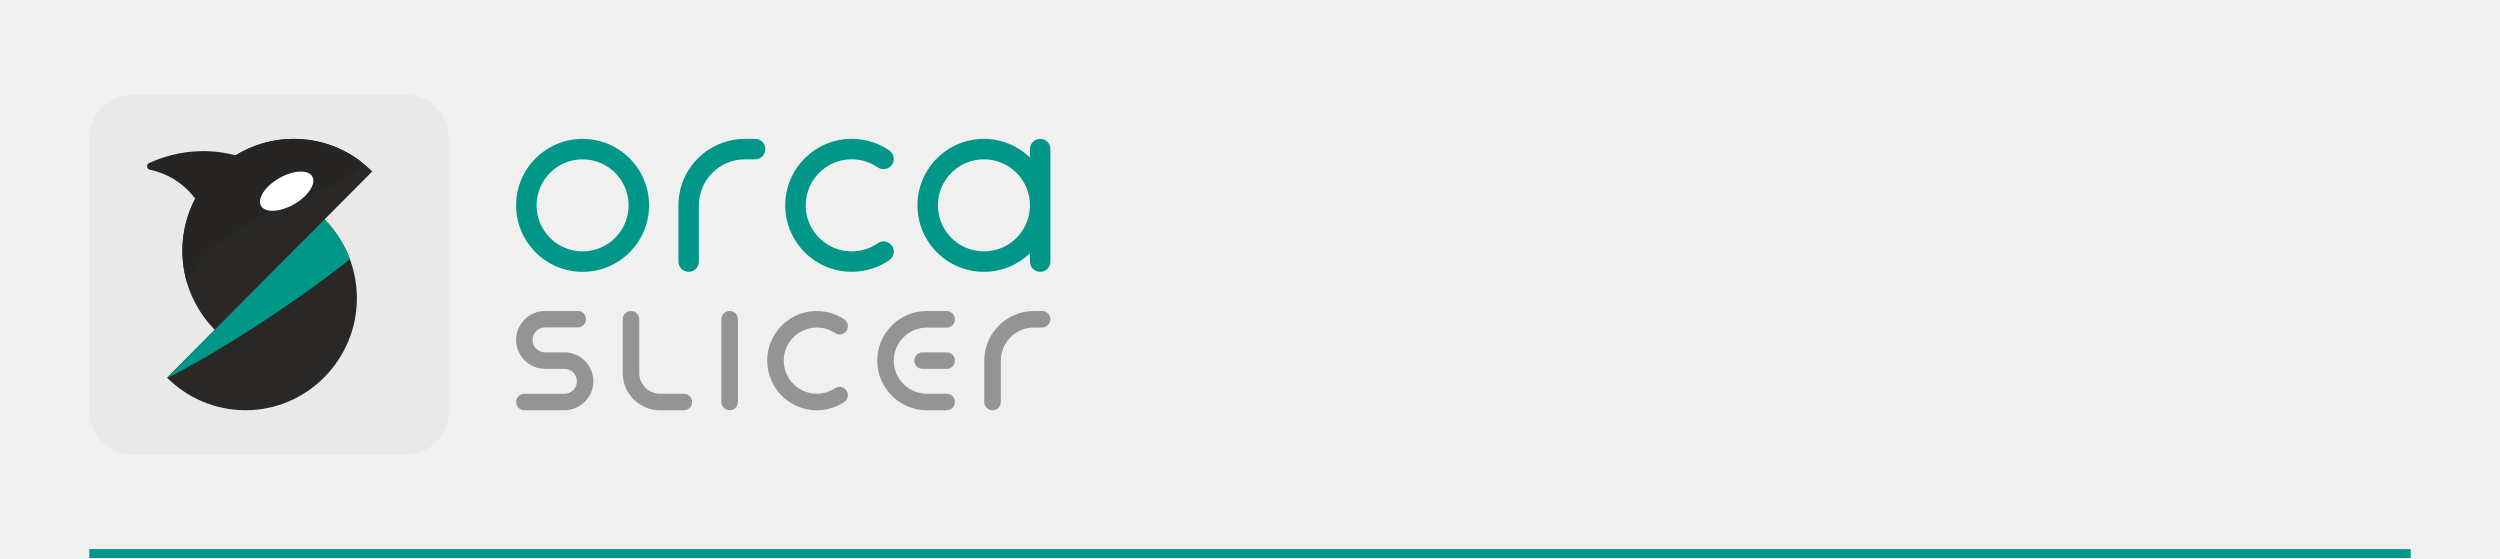
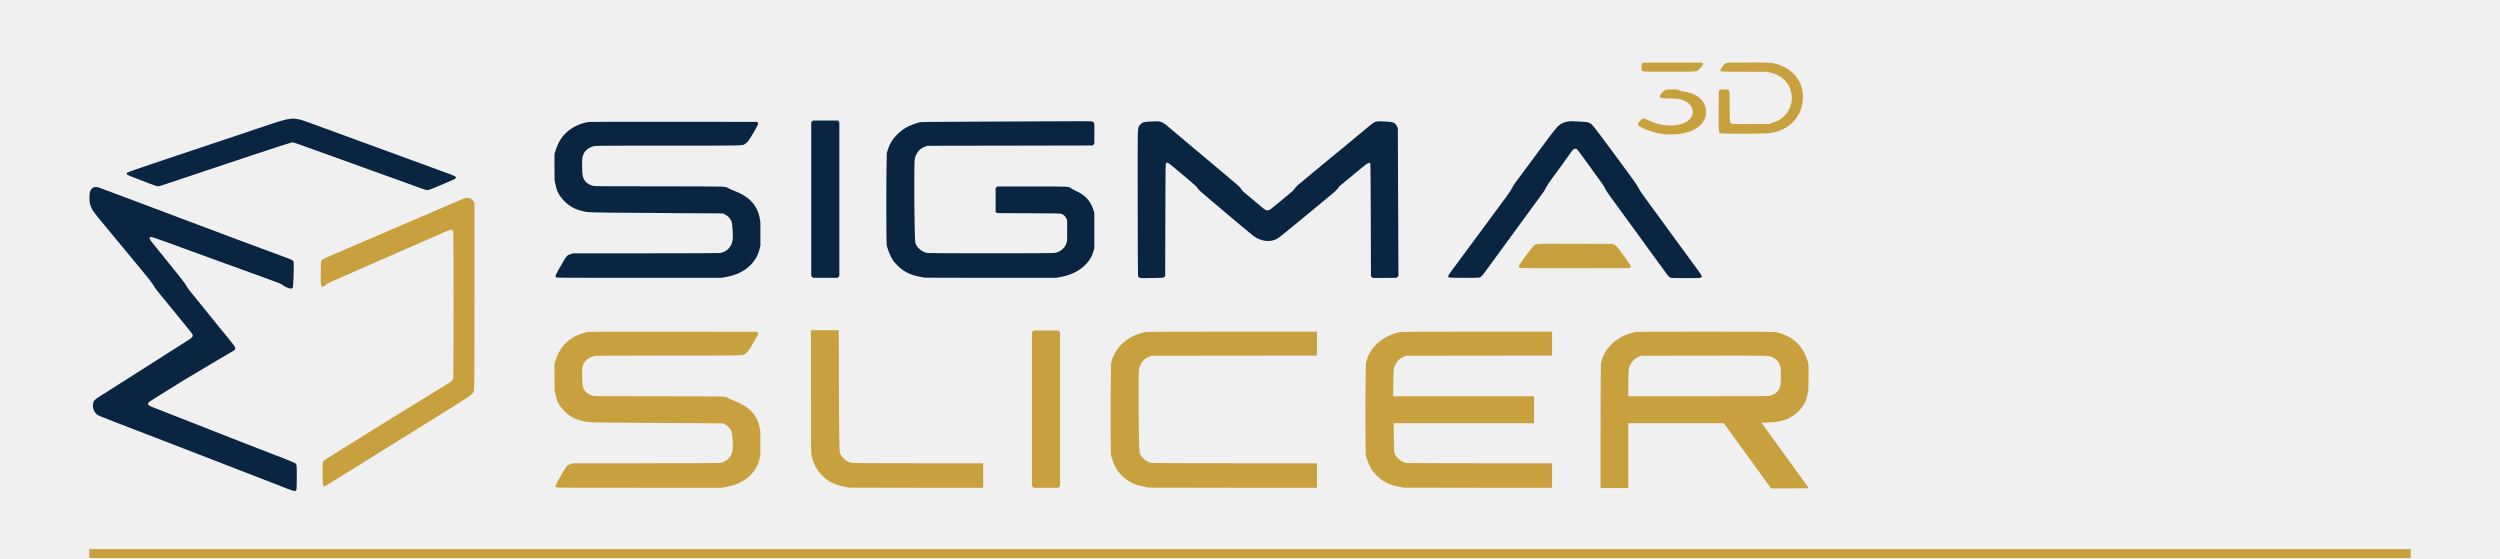
- <svg xmlns="http://www.w3.org/2000/svg" id="a" width="560" height="125" viewBox="0 0 560 125">
-   <rect id="b" x="20" y="123" width="520" height="2" style="fill:#009789;" />
-   <g id="c">
-     <g id="d">
-       <rect x="20" y="21.22" width="80.56" height="80.56" rx="9.64" ry="9.64" style="fill:#e9e9e9;" />
+ <svg xmlns="http://www.w3.org/2000/svg" width="560" height="125" viewBox="0 0 560 125">
+   <rect x="20" y="123" width="520" height="2" fill="#C8A03E" />
+   <g transform="translate(-27.766,-10.452) scale(0.40195)">
+     <g transform="translate(0.00,0.00) scale(1.0) translate(0,0)">
+       <path fill="#092541" d="M228.08,297.91C225.61,296.94 222.05,295.57 220.17,294.84C218.29,294.12 215.47,293.03 213.92,292.42C212.36,291.81 210.33,291.02 209.42,290.67C208.50,290.32 206.89,289.70 205.83,289.29C204.78,288.88 202.23,287.89 200.17,287.09C198.10,286.30 195.59,285.32 194.58,284.92C192.55,284.11 190.80,283.44 180.58,279.50C176.73,278.02 172.76,276.48 171.75,276.09C170.74,275.70 168.98,275.02 167.83,274.58C166.69,274.14 164.25,273.20 162.42,272.48C160.58,271.77 157.58,270.61 155.75,269.91C153.92,269.21 151.55,268.30 150.50,267.89C149.45,267.47 147.05,266.55 145.17,265.83C143.29,265.12 140.47,264.03 138.92,263.42C137.36,262.82 134.81,261.83 133.25,261.24C125.45,258.28 123.77,257.57 122.95,256.83C121.44,255.49 120.67,253.43 120.89,251.31C121.08,249.48 121.66,248.79 124.50,247.00C125.28,246.51 127.12,245.34 128.58,244.41C131.92,242.29 137.77,238.59 139.75,237.33C140.58,236.81 143.05,235.24 145.25,233.83C147.45,232.43 149.92,230.85 150.75,230.33C151.58,229.81 154.05,228.24 156.25,226.83C158.45,225.43 160.92,223.85 161.75,223.33C164.08,221.86 172.93,216.23 174.38,215.29C175.97,214.26 176.50,213.67 176.50,212.92C176.50,212.33 175.46,210.93 171.22,205.83C170.20,204.59 168.32,202.31 167.06,200.75C165.80,199.19 164.24,197.28 163.59,196.49C162.95,195.71 161.66,194.13 160.73,192.99C159.79,191.85 158.20,189.90 157.19,188.67C156.16,187.41 155.01,185.79 154.58,185.00C154.10,184.11 152.94,182.52 151.48,180.75C147.14,175.49 146.42,174.62 145.50,173.49C145.00,172.88 141.73,168.93 138.25,164.73C134.76,160.52 131.54,156.63 131.08,156.07C130.62,155.51 129.41,154.05 128.39,152.82C120.71,143.62 120.38,143.15 119.42,140.25C118.76,138.27 118.75,133.99 119.40,132.43C120.26,130.36 122.10,129.70 124.45,130.60C125.08,130.83 127.16,131.61 129.08,132.33C131.01,133.05 134.38,134.31 136.58,135.14C138.78,135.96 142.38,137.31 144.58,138.14C146.78,138.96 149.90,140.13 151.50,140.75C153.10,141.36 163.12,145.12 173.75,149.12C184.38,153.11 196.76,157.76 201.25,159.45C209.55,162.58 211.03,163.13 214.58,164.41C215.68,164.81 217.93,165.63 219.58,166.25C221.23,166.86 223.60,167.73 224.83,168.19C232.31,170.96 232.30,170.96 232.66,171.81C232.97,172.57 232.62,185.40 232.26,186.21C232.08,186.61 231.63,186.83 231.01,186.83C230.17,186.83 227.65,185.73 226.69,184.93C225.66,184.09 225.92,184.20 215.92,180.58C211.70,179.06 206.64,177.22 204.67,176.50C200.69,175.05 193.64,172.48 188.17,170.50C182.98,168.62 175.79,166.01 171.67,164.50C169.70,163.78 165.68,162.31 162.75,161.24C155.53,158.60 153.46,157.93 152.94,158.06C151.98,158.30 152.30,159.27 154.03,161.35C154.61,162.04 155.58,163.24 156.19,164.01C156.79,164.79 158.58,166.99 160.15,168.92C168.91,179.64 172.37,184.07 172.92,185.23C173.32,186.10 174.34,187.48 176.74,190.42C180.58,195.12 184.78,200.29 186.42,202.35C187.06,203.15 188.48,204.92 189.58,206.27C190.68,207.62 192.22,209.52 193.01,210.49C193.79,211.46 195.54,213.60 196.88,215.24C201.01,220.27 201.05,220.44 198.50,221.87C198.00,222.16 196.50,223.04 195.17,223.83C193.84,224.63 191.10,226.25 189.08,227.45C187.07,228.64 183.73,230.61 181.67,231.83C173.32,236.76 169.70,238.97 161.42,244.14C151.57,250.29 151.92,250.06 151.66,250.68C151.26,251.66 151.78,252.02 155.75,253.55C157.31,254.15 160.20,255.28 162.17,256.05C164.14,256.83 166.65,257.81 167.75,258.24C168.85,258.68 170.80,259.44 172.08,259.95C179.24,262.76 182.55,264.06 188.50,266.39C192.12,267.81 196.17,269.40 197.50,269.91C198.83,270.43 201.42,271.45 203.25,272.17C206.16,273.32 208.76,274.33 213.50,276.16C214.19,276.43 216.68,277.40 219.05,278.32C221.41,279.24 223.38,280.00 223.42,280.00C223.70,280.00 233.03,283.77 233.46,284.05C234.49,284.74 234.52,285.00 234.47,292.36C234.42,298.58 234.40,298.99 234.10,299.32C233.55,299.92 232.83,299.76 228.08,297.91ZM305.83,131.69C305.33,131.51 303.53,130.87 301.83,130.26C300.14,129.65 297.74,128.79 296.50,128.34C295.26,127.90 291.21,126.43 287.50,125.08C283.79,123.74 279.51,122.20 278.00,121.67C276.49,121.13 274.84,120.54 274.33,120.35C273.30,119.96 259.34,114.91 255.75,113.63C254.47,113.17 252.52,112.48 251.42,112.09C247.66,110.75 242.42,108.86 240.08,108.00C234.36,105.89 232.63,105.33 231.86,105.33C231.17,105.33 193.86,117.66 163.80,127.82C159.75,129.19 157.61,129.83 157.11,129.83C156.57,129.83 155.13,129.35 151.81,128.07C149.30,127.10 145.79,125.74 144.00,125.05C139.88,123.47 139.67,123.35 139.67,122.66C139.67,122.03 138.69,122.37 186.17,106.50C199.32,102.10 213.53,97.34 217.75,95.91C231.55,91.23 232.66,91.15 241.17,94.29C243.05,94.98 245.07,95.72 245.67,95.92C246.26,96.13 248.51,96.96 250.67,97.75C254.70,99.25 263.62,102.51 270.08,104.85C272.10,105.59 274.84,106.59 276.17,107.08C277.50,107.57 280.68,108.74 283.25,109.67C285.82,110.61 288.93,111.74 290.17,112.20C291.40,112.66 294.03,113.62 296.00,114.33C297.97,115.05 301.35,116.29 303.50,117.08C305.65,117.87 308.13,118.78 309.00,119.10C309.87,119.42 311.60,120.05 312.83,120.50C323.07,124.17 323.36,124.31 323.08,125.18C322.94,125.63 322.54,125.83 318.00,127.75C315.66,128.73 312.52,130.07 311.01,130.71C307.93,132.03 307.23,132.16 305.83,131.69Z" />
+       <path fill="#C8A03E" d="M249.24,296.76C248.75,296.40 248.65,284.25 249.13,283.33C249.50,282.63 250.11,282.22 261.00,275.44C265.45,272.67 272.35,268.37 276.33,265.89C280.32,263.41 286.25,259.74 289.50,257.74C292.75,255.75 295.68,253.94 296.00,253.74C296.32,253.53 299.25,251.73 302.50,249.73C305.75,247.74 310.37,244.91 312.75,243.44C315.13,241.98 317.83,240.33 318.74,239.77C320.84,238.48 321.43,237.89 321.66,236.81C321.88,235.75 321.90,156.23 321.67,155.25C321.59,154.88 321.35,154.45 321.16,154.29C320.48,153.75 320.34,153.79 314.67,156.28C313.52,156.79 311.76,157.56 310.75,158.00C306.28,159.95 300.58,162.44 298.67,163.28C297.52,163.79 295.76,164.56 294.75,165.00C293.74,165.44 290.48,166.87 287.50,168.17C278.94,171.92 277.98,172.34 276.83,172.83C276.24,173.09 273.50,174.28 270.75,175.50C268.00,176.71 263.39,178.73 260.50,180.00C257.61,181.26 254.43,182.65 253.42,183.10C252.06,183.69 251.34,184.13 250.63,184.78C249.31,186.00 248.44,186.15 248.03,185.24C247.67,184.47 247.76,172.06 248.13,171.33C248.53,170.53 248.33,170.62 261.61,164.93C272.29,160.34 292.93,151.48 317.00,141.13C321.90,139.03 326.48,137.07 327.17,136.79C329.94,135.66 332.13,136.36 333.16,138.70L333.51,139.48L333.50,191.03C333.49,219.38 333.43,242.85 333.35,243.19C332.84,245.39 331.86,246.24 324.69,250.68C319.66,253.80 313.20,257.82 304.08,263.50C302.07,264.76 297.30,267.72 293.50,270.08C289.70,272.45 284.63,275.59 282.25,277.08C279.87,278.56 275.70,281.15 273.00,282.83C270.30,284.51 265.83,287.29 263.08,289.00C248.72,297.94 249.93,297.27 249.24,296.76Z" />
+     </g>
+     <g transform="translate(0.00,-54.00) scale(1.0) translate(360,0)">
+       <path fill="#092541" d="M343.88,234.67C343.51,234.44 343.33,234.19 343.27,233.80C343.13,232.87 343.01,158.46 343.14,154.92C343.29,151.02 343.48,150.36 344.83,149.10C345.88,148.12 346.73,147.90 350.08,147.73C356.52,147.41 356.17,147.28 361.86,152.08C363.81,153.73 367.58,156.91 370.24,159.14C372.91,161.37 376.40,164.30 378.00,165.65C379.60,166.99 382.12,169.10 383.58,170.33C385.05,171.56 387.19,173.36 388.33,174.33C389.48,175.30 392.29,177.66 394.58,179.57C399.73,183.87 399.88,184.01 400.69,185.28C401.05,185.84 401.70,186.59 402.13,186.94C403.04,187.67 407.80,191.67 411.32,194.65C415.40,198.10 415.41,198.10 419.19,194.97C420.42,193.95 422.17,192.52 423.08,191.78C424.70,190.47 427.25,188.33 429.21,186.64C429.74,186.18 430.43,185.41 430.74,184.91C431.37,183.94 432.22,183.20 440.25,176.59C443.00,174.32 446.25,171.63 447.48,170.61C448.70,169.59 450.59,168.04 451.66,167.17C452.74,166.30 455.56,163.98 457.94,162.01C467.00,154.50 468.17,153.53 470.41,151.67C475.73,147.22 475.21,147.40 481.92,147.77C485.80,147.99 486.71,148.44 487.73,150.66L488.08,151.42L488.21,188.33C488.28,208.64 488.36,227.19 488.38,229.56L488.42,233.86L487.87,234.35L487.33,234.83L481.96,234.87C473.20,234.94 474.07,234.98 473.55,234.45L473.08,233.99L473.00,202.79C472.95,185.11 472.85,171.45 472.77,171.28C472.29,170.29 471.42,170.65 468.53,173.05C467.28,174.09 465.83,175.28 465.32,175.68C464.39,176.41 456.31,183.11 455.58,183.75C455.37,183.93 454.90,184.54 454.53,185.10C453.89,186.06 451.84,187.90 448.32,190.68C447.27,191.50 439.24,198.13 436.02,200.82C434.88,201.78 433.14,203.20 432.17,203.99C431.19,204.77 428.54,206.95 426.27,208.83C424.01,210.71 421.61,212.57 420.95,212.96C417.14,215.20 412.09,214.66 407.71,211.56C407.14,211.15 404.25,208.78 401.29,206.29C398.34,203.80 394.75,200.79 393.33,199.60C391.91,198.41 390.22,196.98 389.58,196.43C388.93,195.87 385.87,193.29 382.77,190.68C378.48,187.08 377.02,185.77 376.69,185.18C376.11,184.16 375.30,183.38 371.83,180.47C370.23,179.12 367.16,176.54 365.01,174.74C359.78,170.33 359.61,170.23 358.90,171.02C358.59,171.36 358.58,172.18 358.50,202.61L358.42,233.86L357.90,234.32L357.39,234.78L353.58,234.89C346.60,235.09 344.49,235.05 343.88,234.67ZM639.90,234.68C639.00,234.27 639.20,234.53 632.67,225.50C631.51,223.90 629.84,221.61 628.97,220.42C628.10,219.22 626.19,216.60 624.72,214.58C623.26,212.57 620.15,208.29 617.81,205.08C615.47,201.88 612.34,197.56 610.84,195.50C609.34,193.44 607.23,190.54 606.14,189.06C604.96,187.45 603.91,185.80 603.52,184.97C602.83,183.47 602.58,183.12 590.36,166.33C589.39,165.00 588.36,163.67 588.07,163.38C587.08,162.37 586.03,162.76 584.74,164.61C582.90,167.25 580.19,171.05 578.81,172.92C578.01,174.02 575.99,176.75 574.33,179.00C572.25,181.83 571.09,183.57 570.56,184.67C569.68,186.48 569.94,186.10 564.92,192.92C562.82,195.76 560.35,199.13 559.43,200.42C557.70,202.82 553.27,208.87 547.02,217.39C545.05,220.06 541.59,224.80 539.32,227.92C535.08,233.75 534.58,234.35 533.78,234.66C533.14,234.90 516.94,234.90 516.49,234.66C516.28,234.55 516.17,234.31 516.17,233.97C516.17,233.43 516.26,233.29 519.68,228.67C520.67,227.34 523.81,223.10 526.66,219.25C529.51,215.40 532.75,211.01 533.87,209.50C534.98,207.99 536.28,206.22 536.76,205.58C549.72,188.14 550.97,186.39 551.80,184.67C552.18,183.89 552.96,182.61 553.55,181.83C554.59,180.46 563.76,168.07 567.87,162.50C575.68,151.89 577.09,150.20 579.08,149.01C580.89,147.92 583.63,147.35 585.91,147.57C586.56,147.64 588.51,147.75 590.25,147.83C592.87,147.94 593.58,148.03 594.38,148.33C596.32,149.06 595.93,148.59 608.07,165.00C609.25,166.60 610.83,168.74 611.58,169.75C612.33,170.76 613.85,172.82 614.95,174.33C616.05,175.85 618.02,178.55 619.32,180.33C620.87,182.45 621.98,184.17 622.51,185.25C623.11,186.47 624.26,188.18 626.84,191.67C628.77,194.28 630.78,197.02 631.31,197.75C631.84,198.48 633.40,200.62 634.78,202.50C636.16,204.38 638.35,207.38 639.65,209.17C642.78,213.49 648.28,221.01 654.09,228.92C657.35,233.35 657.66,233.86 657.40,234.29C656.97,234.98 656.74,235.00 648.50,234.99C641.15,234.99 640.53,234.97 639.90,234.68ZM19.04,234.57C18.30,234.06 18.50,233.56 21.44,228.43C24.99,222.22 24.91,222.32 27.22,221.58L28.52,221.17L68.63,221.17C93.49,221.16 109.29,221.10 110.17,221.00C113.69,220.60 116.45,218.04 117.26,214.41C117.77,212.09 117.33,204.45 116.59,203.00C115.71,201.28 114.31,199.97 112.62,199.27L111.75,198.92L87.33,198.79C53.26,198.62 38.46,198.44 36.42,198.18C34.56,197.94 31.36,197.06 29.60,196.32C24.73,194.25 19.90,188.86 19.08,184.60C18.96,183.95 18.68,182.81 18.47,182.08C18.09,180.78 18.08,180.59 18.08,173.25L18.08,165.75L18.73,163.75C20.55,158.07 23.36,154.31 27.98,151.35C30.52,149.73 34.38,148.30 37.08,147.99C38.09,147.88 53.65,147.83 84.81,147.87L131.03,147.92L131.35,148.31C131.87,148.95 131.65,149.42 128.04,155.54C126.35,158.39 125.71,159.20 124.48,160.04C122.71,161.25 126.05,161.17 81.41,161.17C42.24,161.17 41.19,161.17 39.96,161.49C36.63,162.34 34.52,164.30 33.75,167.28C33.34,168.86 33.40,176.37 33.83,178.08C34.57,180.98 36.38,182.72 39.43,183.50C40.69,183.83 41.40,183.83 74.73,183.84C93.44,183.84 109.84,183.91 111.17,183.99C113.70,184.15 114.04,184.24 115.44,185.11C115.91,185.41 117.33,186.03 118.61,186.50C126.32,189.34 131.00,194.29 132.33,201.02L132.83,203.56L132.83,210.27L132.83,216.98L132.33,218.95C130.28,226.94 123.57,232.55 113.92,234.33L111.17,234.83L65.29,234.83C24.03,234.83 19.37,234.81 19.04,234.57ZM161.65,234.35L161.17,233.86L161.17,191.00L161.17,148.14L161.65,147.65L162.14,147.17L169.00,147.17L175.86,147.17L176.35,147.65L176.83,148.14L176.83,191.00L176.83,233.86L176.35,234.35L175.86,234.83L169.00,234.83L162.14,234.83L161.65,234.35ZM224.31,234.75C224.27,234.71 223.12,234.48 221.77,234.24C216.46,233.32 212.44,231.28 209.08,227.81C208.15,226.86 207.15,225.72 206.85,225.28C205.49,223.29 203.91,219.55 203.24,216.75C202.98,215.63 202.91,182.53 203.16,171.08L203.28,165.25L203.82,163.50C204.87,160.10 206.39,157.61 209.00,155.00C212.30,151.69 215.38,149.99 221.33,148.20C222.17,147.95 225.27,147.91 255.83,147.79C274.30,147.72 295.70,147.63 303.37,147.58C318.95,147.48 318.28,147.44 318.76,148.59C318.97,149.09 319.00,150.09 318.96,154.67L318.92,160.16L318.45,160.62L317.99,161.08L271.95,161.17L225.92,161.25L224.68,161.70C221.71,162.78 219.78,164.99 218.88,168.33C218.33,170.37 218.62,213.90 219.19,215.44C220.27,218.33 223.07,220.61 226.01,221.00C227.69,221.21 294.60,221.22 296.49,221.00C300.04,220.59 302.96,217.98 303.67,214.57C303.79,213.99 303.84,211.74 303.80,208.13L303.75,202.58L303.26,201.61C302.70,200.51 301.94,199.78 300.84,199.27C300.09,198.92 299.94,198.92 282.38,198.83L264.68,198.75L264.30,198.37L263.92,197.99L263.92,191.42L263.92,184.84L264.38,184.38L264.84,183.92L284.21,183.92C305.83,183.92 304.60,183.85 306.21,185.08C306.63,185.40 307.67,185.97 308.52,186.34C313.84,188.68 316.83,191.92 318.46,197.12L318.92,198.58L318.92,208.50L318.92,218.42L318.39,220.12C317.68,222.38 317.34,223.12 316.22,224.82C313.05,229.62 307.26,233.09 300.37,234.32L297.52,234.83L260.95,234.83C240.84,234.83 224.35,234.80 224.31,234.75Z" />
+       <path fill="#C8A03E" d="M556.00,229.29C555.33,228.95 555.37,228.23 556.12,227.14C558.58,223.56 562.41,218.41 563.26,217.56C565.11,215.68 563.16,215.82 587.17,215.87L607.75,215.92L608.60,216.30C609.84,216.86 610.62,217.76 614.11,222.67C618.33,228.59 618.21,228.38 617.67,229.04L617.36,229.42L586.89,229.46C562.62,229.49 556.33,229.45 556.00,229.29ZM637.17,154.83C633.26,154.56 628.16,153.17 624.60,151.39C621.43,149.81 621.25,149.33 623.06,147.33C624.54,145.69 624.66,145.68 627.72,147.06C630.52,148.32 632.00,148.81 634.92,149.45C640.92,150.75 647.64,149.56 650.51,146.68C653.75,143.43 652.74,138.63 648.33,136.42C645.96,135.22 644.59,134.98 639.67,134.88C634.86,134.79 634.26,134.68 634.07,133.93C633.92,133.34 634.59,132.26 635.73,131.22C637.19,129.88 637.35,129.83 640.86,129.83C643.91,129.83 643.92,129.83 644.98,130.34C645.72,130.69 646.58,130.92 647.79,131.08C655.16,132.12 659.83,136.55 659.83,142.50C659.83,150.64 650.45,155.74 637.17,154.83ZM667.74,154.26C666.81,153.86 666.82,154.03 666.87,141.88L666.92,130.68L667.30,130.30C667.64,129.95 667.85,129.91 669.74,129.86C673.23,129.77 673.00,129.08 673.00,139.45C673.00,146.86 673.03,147.64 673.29,148.17C673.81,149.20 673.76,149.19 684.92,149.13L694.92,149.07L696.38,148.62C701.10,147.16 704.23,144.70 706.08,141.01C708.92,135.36 707.79,128.60 703.31,124.42C701.17,122.42 699.15,121.35 696.03,120.56L693.80,120.00L681.43,120.00C672.86,120.00 668.89,119.94 668.52,119.82C667.47,119.45 667.65,118.68 669.28,116.76C671.02,114.71 669.47,114.92 682.72,114.87C695.53,114.81 696.45,114.86 699.47,115.78C708.47,118.49 713.83,125.34 713.83,134.11C713.83,144.51 706.54,152.54 695.61,154.17C692.79,154.59 668.67,154.67 667.74,154.26ZM624.72,119.76C623.93,119.41 623.79,119.01 623.86,117.24C623.91,115.88 623.97,115.63 624.30,115.30L624.68,114.92L641.16,114.87C656.02,114.83 657.66,114.85 657.90,115.09C658.51,115.70 658.02,116.65 656.23,118.35C654.41,120.07 656.09,119.91 639.67,119.95C627.66,119.98 625.16,119.95 624.72,119.76Z" />
+     </g>
+     <g transform="translate(376.00,63.00) scale(1.0) translate(0,140)">
+       <path fill="#C8A03E" d="M666.90,77.01L653.75,58.85L627.12,58.84L600.50,58.83L600.50,76.92L600.50,95.00L592.75,95.00L585.00,95.00L585.02,65.96C585.03,49.99 585.09,34.29 585.16,31.08L585.28,25.25L585.82,23.50C587.96,16.58 593.58,11.27 601.38,8.82C602.54,8.45 604.12,8.08 604.88,7.99C606.74,7.78 680.50,7.79 682.16,8.00C684.70,8.33 688.62,9.82 691.02,11.35C695.64,14.31 698.45,18.07 700.27,23.75L700.92,25.75L700.92,33.25C700.92,40.59 700.91,40.78 700.53,42.08C700.32,42.81 700.04,43.95 699.92,44.60C699.27,47.97 696.02,52.25 692.23,54.73C688.36,57.26 684.53,58.25 677.72,58.48L674.69,58.58L687.93,76.83C695.21,86.87 701.17,95.10 701.17,95.12C701.17,95.15 696.42,95.17 690.61,95.17L680.06,95.17L666.90,77.01ZM3.04,94.57C2.30,94.06 2.50,93.56 5.44,88.43C8.99,82.22 8.91,82.32 11.22,81.58L12.52,81.17L52.63,81.17C77.49,81.16 93.29,81.10 94.17,81.00C97.69,80.60 100.45,78.04 101.26,74.41C101.77,72.09 101.33,64.45 100.59,63.00C99.71,61.28 98.31,59.97 96.62,59.27L95.75,58.92L71.33,58.79C37.26,58.62 22.46,58.44 20.42,58.18C18.56,57.94 15.36,57.06 13.60,56.32C8.73,54.25 3.90,48.86 3.08,44.60C2.96,43.95 2.68,42.81 2.47,42.08C2.09,40.78 2.08,40.59 2.08,33.25L2.08,25.75L2.73,23.75C4.55,18.07 7.36,14.31 11.98,11.35C14.52,9.73 18.38,8.30 21.08,7.99C22.09,7.88 37.65,7.83 68.81,7.87L115.03,7.92L115.35,8.31C115.87,8.95 115.65,9.42 112.04,15.54C110.35,18.39 109.71,19.20 108.48,20.04C106.71,21.25 110.05,21.17 65.41,21.17C26.24,21.17 25.19,21.17 23.96,21.49C20.63,22.34 18.52,24.30 17.75,27.28C17.34,28.86 17.40,36.37 17.83,38.08C18.57,40.98 20.38,42.72 23.43,43.50C24.69,43.83 25.40,43.83 58.73,43.84C77.44,43.84 93.84,43.91 95.17,43.99C97.70,44.15 98.04,44.24 99.44,45.11C99.91,45.41 101.33,46.03 102.61,46.50C110.32,49.34 115.00,54.29 116.33,61.02L116.83,63.56L116.83,70.27L116.83,76.98L116.33,78.95C114.28,86.94 107.57,92.55 97.92,94.33L95.17,94.83L49.29,94.83C8.03,94.83 3.37,94.81 3.04,94.57ZM166.31,94.75C166.27,94.71 165.12,94.48 163.77,94.24C158.46,93.32 154.44,91.28 151.08,87.81C148.62,85.27 147.13,82.80 146.00,79.33C144.93,76.07 145.01,78.97 145.00,41.38L145.00,7.00L152.75,7.00L160.50,7.00L160.57,32.62C160.66,63.64 160.82,74.44 161.19,75.44C162.27,78.34 165.07,80.61 168.01,81.00C168.77,81.09 183.16,81.16 205.12,81.16L241.00,81.17L241.00,88.00L241.00,94.83L203.69,94.83C183.18,94.83 166.35,94.80 166.31,94.75ZM268.65,94.35L268.17,93.86L268.17,51.00L268.17,8.14L268.65,7.65L269.14,7.17L276.00,7.17L282.86,7.17L283.35,7.65L283.83,8.14L283.83,51.00L283.83,93.86L283.35,94.35L282.86,94.83L276.00,94.83L269.14,94.83L268.65,94.35ZM333.31,94.75C333.27,94.71 332.12,94.48 330.77,94.24C325.46,93.32 321.44,91.28 318.08,87.81C317.15,86.86 316.15,85.72 315.85,85.28C314.49,83.29 312.91,79.55 312.24,76.75C311.98,75.63 311.91,42.53 312.16,31.08L312.28,25.25L312.82,23.50C314.96,16.58 320.58,11.27 328.38,8.82C329.54,8.45 331.12,8.08 331.88,7.99C332.71,7.90 351.67,7.84 380.12,7.83L427.00,7.83L427.00,14.50L427.00,21.16L380.96,21.21L334.92,21.25L333.68,21.70C330.71,22.78 328.78,24.99 327.88,28.33C327.33,30.37 327.62,73.90 328.19,75.44C329.27,78.33 332.07,80.61 335.01,81.00C335.78,81.10 353.57,81.16 381.62,81.16L427.00,81.17L427.00,88.00L427.00,94.83L380.19,94.83C354.45,94.83 333.35,94.80 333.31,94.75ZM475.31,94.75C475.27,94.71 474.12,94.48 472.77,94.24C467.46,93.32 463.44,91.28 460.08,87.81C459.15,86.86 458.15,85.72 457.85,85.28C456.49,83.29 454.91,79.55 454.24,76.75C453.98,75.63 453.91,42.53 454.16,31.08L454.28,25.25L454.82,23.50C456.96,16.58 462.58,11.27 470.38,8.82C471.54,8.45 473.12,8.08 473.88,7.99C474.71,7.90 491.64,7.84 516.62,7.83L558.00,7.83L558.00,14.50L558.00,21.16L517.46,21.21L476.92,21.25L475.68,21.70C473.37,22.55 471.81,23.93 470.75,26.08C469.61,28.38 469.60,28.47 469.54,36.54L469.48,43.83L508.74,43.83L548.00,43.83L548.00,51.33L548.00,58.83L508.88,58.83L469.75,58.83L469.84,66.79C469.91,73.46 469.97,74.86 470.19,75.44C471.28,78.34 474.07,80.61 477.01,81.00C477.77,81.09 493.59,81.16 518.12,81.16L558.00,81.17L558.00,88.00L558.00,94.83L516.69,94.83C493.98,94.83 475.35,94.80 475.31,94.75ZM679.57,43.50C682.62,42.72 684.43,40.98 685.17,38.08C685.60,36.37 685.66,28.86 685.25,27.28C684.66,25.00 683.23,23.25 681.15,22.25C678.70,21.08 681.39,21.15 642.75,21.20L607.92,21.25L606.68,21.70C604.37,22.55 602.81,23.93 601.75,26.08C600.61,28.38 600.60,28.47 600.54,36.54L600.48,43.83L639.38,43.83C677.59,43.83 678.30,43.83 679.57,43.50Z" />
    </g>
  </g>
-   <g id="e">
-     <path id="f" d="M37.42,84.6c4.49,4.48,10.66,7.26,17.48,7.29,13.8.06,25.1-11.3,25.04-25.18-.03-6.86-2.79-13.06-7.25-17.57l-35.27,35.46Z" style="fill:#292826;" />
-   </g>
-   <g id="g">
-     <path id="h" d="M72.69,49.14l-35.27,35.46s.05.05.08.07c12.36-6.3,29.28-17.38,40.88-26.61-1.25-3.38-3.21-6.42-5.69-8.93" style="fill:#009789;" />
-   </g>
-   <g id="i">
-     <path id="j" d="M65.8,31.11c-13.77,0-24.94,11.23-24.94,25.08,0,6.9,2.77,13.14,7.25,17.68l35.27-35.46c-4.51-4.5-10.72-7.29-17.58-7.29" style="fill:#292826;" />
-   </g>
-   <g id="k">
-     <path id="l" d="M65.8,31.11c-4.77,0-9.23,1.35-13.02,3.68-2.03-.53-4.55-.96-7.44-.94-5.04.03-9.14,1.4-11.93,2.67-.69.32-.58,1.34.16,1.5,1.83.39,4.25,1.2,6.64,2.97,1.51,1.11,2.66,2.35,3.52,3.5-1.83,3.49-2.87,7.47-2.87,11.69,0,2.52.37,4.95,1.06,7.25,1.05-2.34,2.16-3.9,2.52-4.39,2.29-3.15,4.71-4.79,8.29-7.2,2.64-1.78,6.3-3.87,16.82-8.2,0,0,3.29-.93,7.7-3.55,1.76-1.05,3.1-2.03,3.52-3.58.03-.11.06-.22.08-.32-4.18-3.19-9.4-5.08-15.05-5.08" style="fill:#262523;" />
-   </g>
-   <g id="m">
-     <path id="n" d="M69.96,39.54c.91,1.62-.92,4.4-4.09,6.21-3.17,1.81-6.49,1.97-7.4.36-.91-1.62.92-4.4,4.09-6.21,3.17-1.81,6.49-1.97,7.4-.36" style="fill:#fff;" />
-   </g>
-   <path d="M163.44,69.66c-1.02,0-1.85.83-1.85,1.85v18.53c0,1.02.83,1.85,1.85,1.85s1.85-.83,1.85-1.85v-18.53c0-1.02-.83-1.85-1.85-1.85Z" style="fill:#949494;" />
-   <path d="M212.05,69.66h-4.43c-6.13,0-11.12,4.99-11.12,11.12s4.99,11.12,11.12,11.12h4.43c1.02,0,1.85-.83,1.85-1.85s-.83-1.85-1.85-1.85h-4.43c-4.09,0-7.41-3.32-7.41-7.41s3.32-7.41,7.41-7.41h4.43c1.02,0,1.85-.83,1.85-1.85s-.83-1.85-1.85-1.85Z" style="fill:#949494;" />
-   <path d="M212.05,78.93h-5.39c-1.02,0-1.85.83-1.85,1.85s.83,1.85,1.85,1.85h5.39c1.02,0,1.85-.83,1.85-1.85s-.83-1.85-1.85-1.85Z" style="fill:#949494;" />
-   <path d="M126.43,91.89h-8.97c-1.02,0-1.84-.83-1.84-1.84s.82-1.84,1.84-1.84h8.97c1.54,0,2.8-1.25,2.8-2.8s-1.25-2.79-2.8-2.79h-4.34c-3.57,0-6.48-2.91-6.48-6.48s2.91-6.48,6.48-6.48h7.34c1.02,0,1.84.83,1.84,1.84s-.82,1.84-1.84,1.84h-7.34c-1.54,0-2.8,1.25-2.8,2.8s1.25,2.79,2.8,2.79h4.34c3.57,0,6.48,2.91,6.48,6.48s-2.91,6.48-6.48,6.48Z" style="fill:#949494;" />
-   <path d="M187.05,86.96c-1.5.99-3.37,1.45-5.36,1.12-3.01-.51-5.44-2.9-6-5.89-.87-4.7,2.73-8.82,7.28-8.82,1.5,0,2.9.45,4.07,1.22.74.49,1.72.41,2.34-.22h0c.82-.82.71-2.19-.25-2.83-2.13-1.43-4.79-2.14-7.61-1.78-5.01.64-9.03,4.72-9.59,9.73-.76,6.7,4.49,12.41,11.04,12.41,2.25,0,4.34-.67,6.09-1.82.99-.65,1.16-2.04.32-2.88h0c-.63-.63-1.6-.71-2.34-.23Z" style="fill:#949494;" />
-   <path d="M153.17,88.19h-5.35c-2.55,0-4.63-2.08-4.63-4.63v-12.04c0-1.02-.83-1.85-1.85-1.85s-1.85.83-1.85,1.85v12.04c0,4.6,3.74,8.34,8.34,8.34h5.35c1.02,0,1.85-.83,1.85-1.85s-.83-1.85-1.85-1.85Z" style="fill:#949494;" />
-   <path d="M233.44,73.37h-1.85c-4.06,0-7.37,3.29-7.41,7.35v9.33c0,1.02-.83,1.85-1.85,1.85s-1.85-.83-1.85-1.85v-9.33c.04-6.1,5.01-11.05,11.11-11.05h1.85c1.02,0,1.85.83,1.85,1.85s-.83,1.85-1.85,1.85Z" style="fill:#949494;" />
-   <path d="M130.5,35.69c5.68,0,10.31,4.62,10.31,10.31s-4.62,10.31-10.31,10.31-10.31-4.62-10.31-10.31,4.62-10.31,10.31-10.31M130.5,31.11c-8.22,0-14.89,6.67-14.89,14.89s6.67,14.89,14.89,14.89,14.89-6.67,14.89-14.89-6.67-14.89-14.89-14.89h0Z" style="fill:#009789;" />
-   <path d="M233,31.11c-1.27,0-2.29,1.03-2.29,2.29v1.87c-2.68-2.57-6.3-4.16-10.31-4.16-8.22,0-14.89,6.67-14.89,14.89s6.67,14.89,14.89,14.89c4,0,7.63-1.59,10.31-4.16v1.87c0,1.27,1.03,2.29,2.29,2.29s2.29-1.03,2.29-2.29v-25.2c0-1.27-1.03-2.29-2.29-2.29ZM220.4,56.31c-5.68,0-10.31-4.62-10.31-10.31s4.62-10.31,10.31-10.31,10.31,4.62,10.31,10.31-4.62,10.31-10.31,10.31Z" style="fill:#009789;" />
-   <path d="M169.15,31.11h-2.29c-8.22,0-14.89,6.67-14.89,14.89v12.6c0,1.27,1.03,2.29,2.29,2.29s2.29-1.03,2.29-2.29v-12.6c0-5.68,4.62-10.31,10.31-10.31h0s2.29,0,2.29,0c1.27,0,2.29-1.03,2.29-2.29s-1.03-2.29-2.29-2.29Z" style="fill:#009789;" />
-   <path d="M196.61,54.5c-2,1.37-4.5,2.06-7.17,1.72-4.64-.59-8.37-4.38-8.9-9.03-.7-6.22,4.16-11.51,10.24-11.51,2.15,0,4.14.66,5.79,1.78.93.63,2.17.56,2.97-.24h0c1.03-1.03.84-2.72-.36-3.54-2.77-1.9-6.22-2.88-9.91-2.51-6.9.68-12.51,6.21-13.28,13.1-1.01,8.99,6.01,16.61,14.8,16.61,3.13,0,6.03-.96,8.42-2.61,1.19-.82,1.35-2.51.33-3.53h0c-.79-.79-2.01-.89-2.93-.26Z" style="fill:#009789;" />
</svg>
